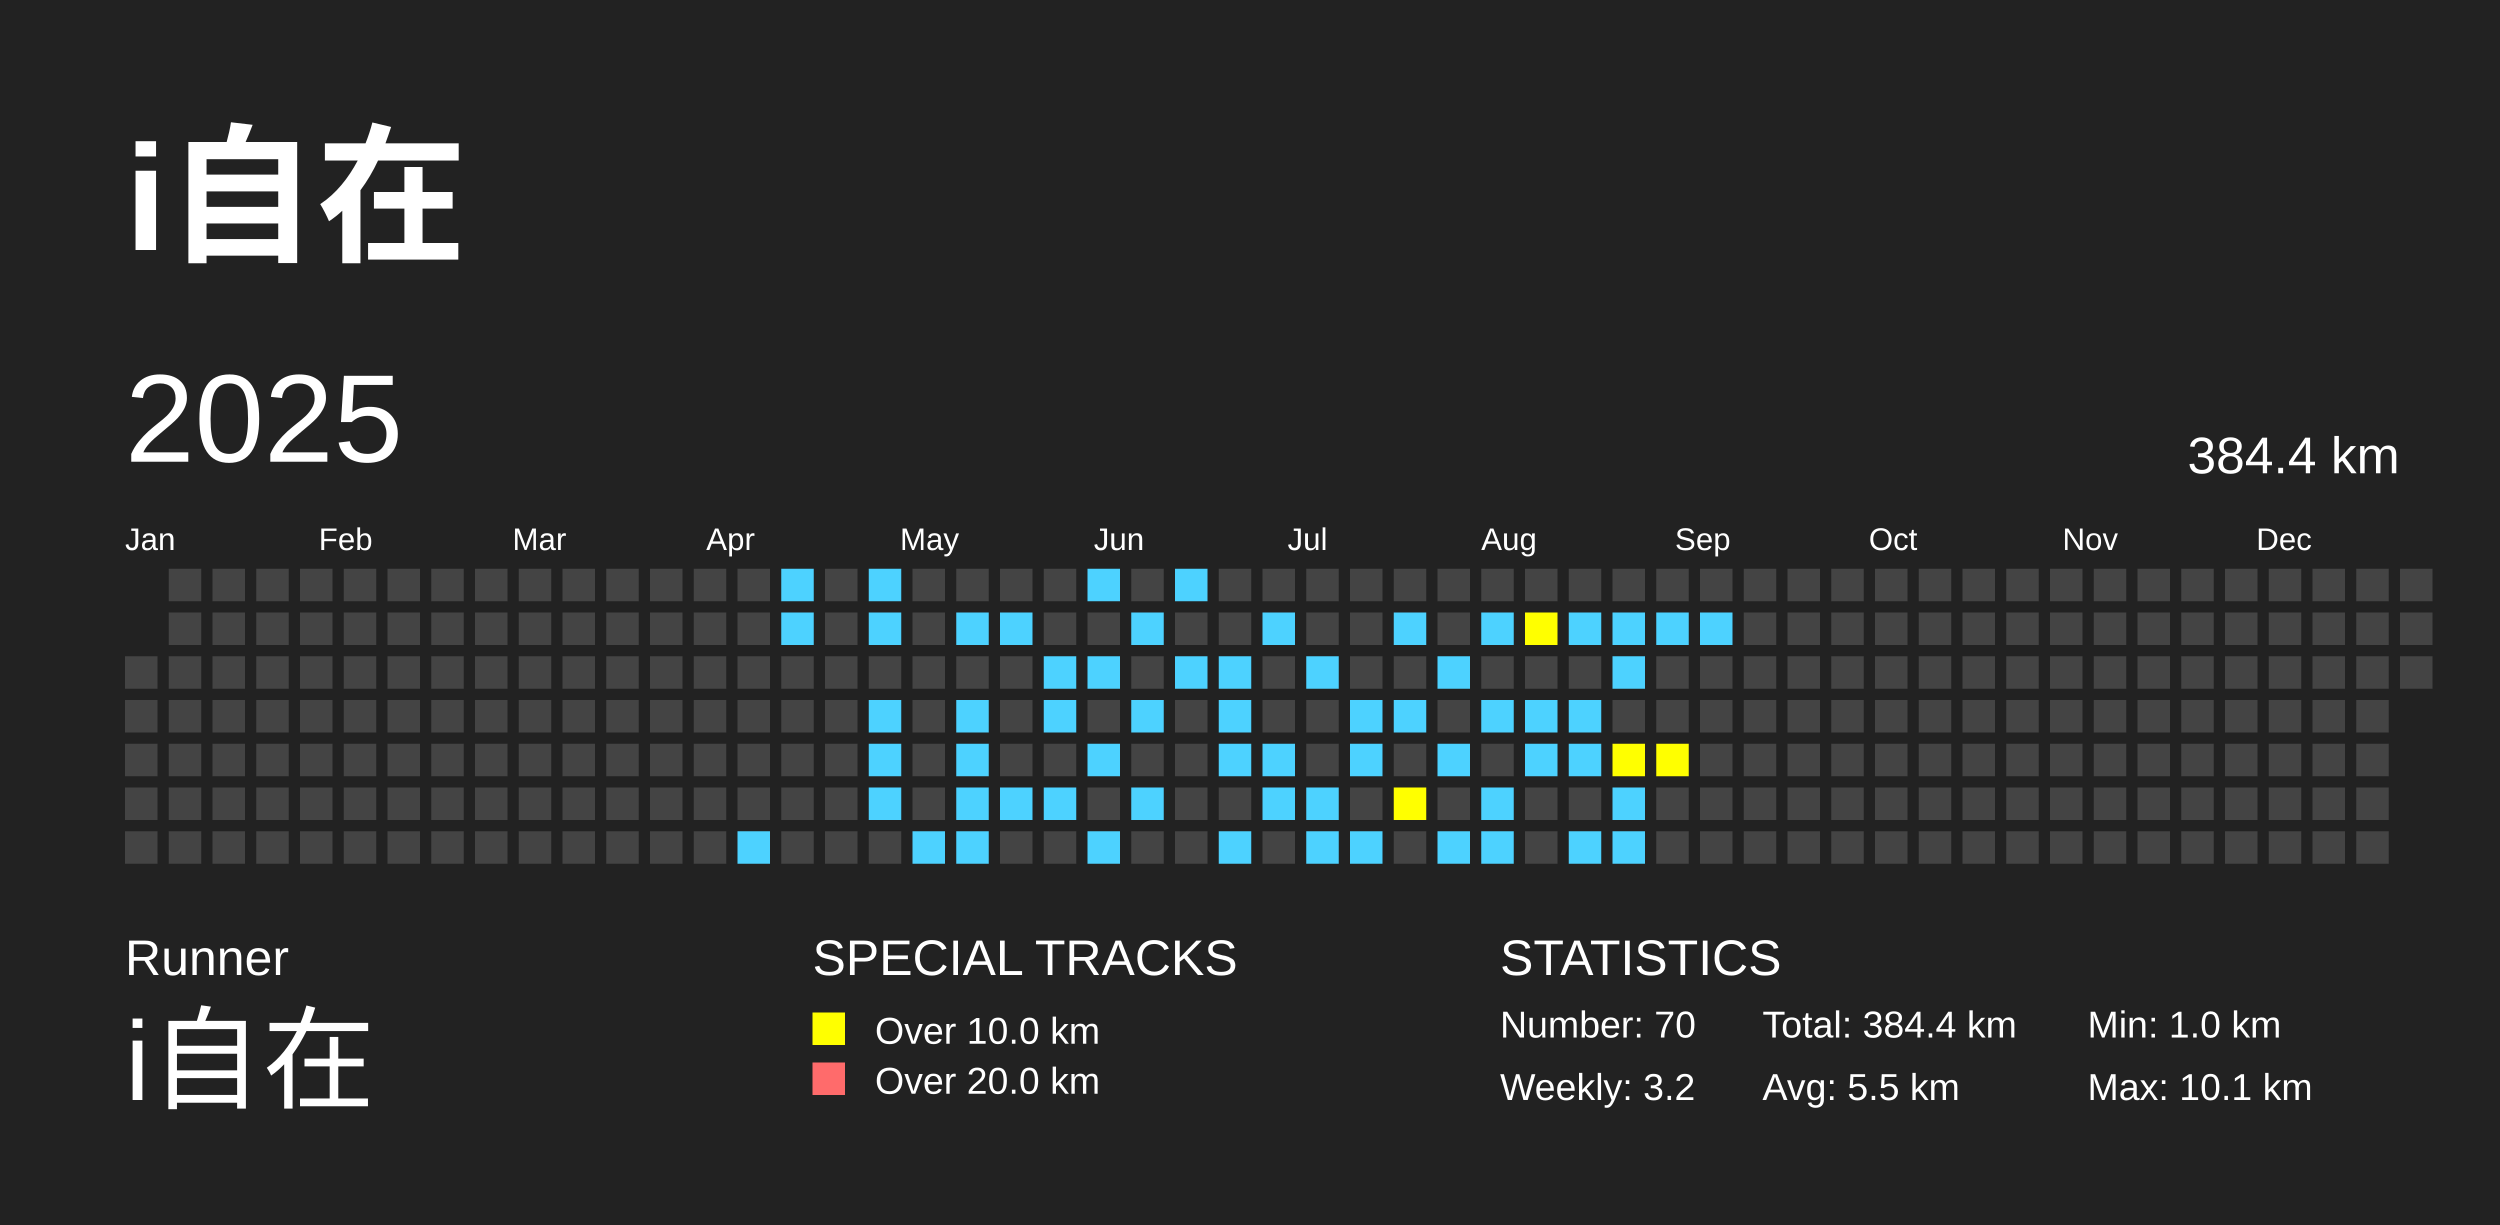
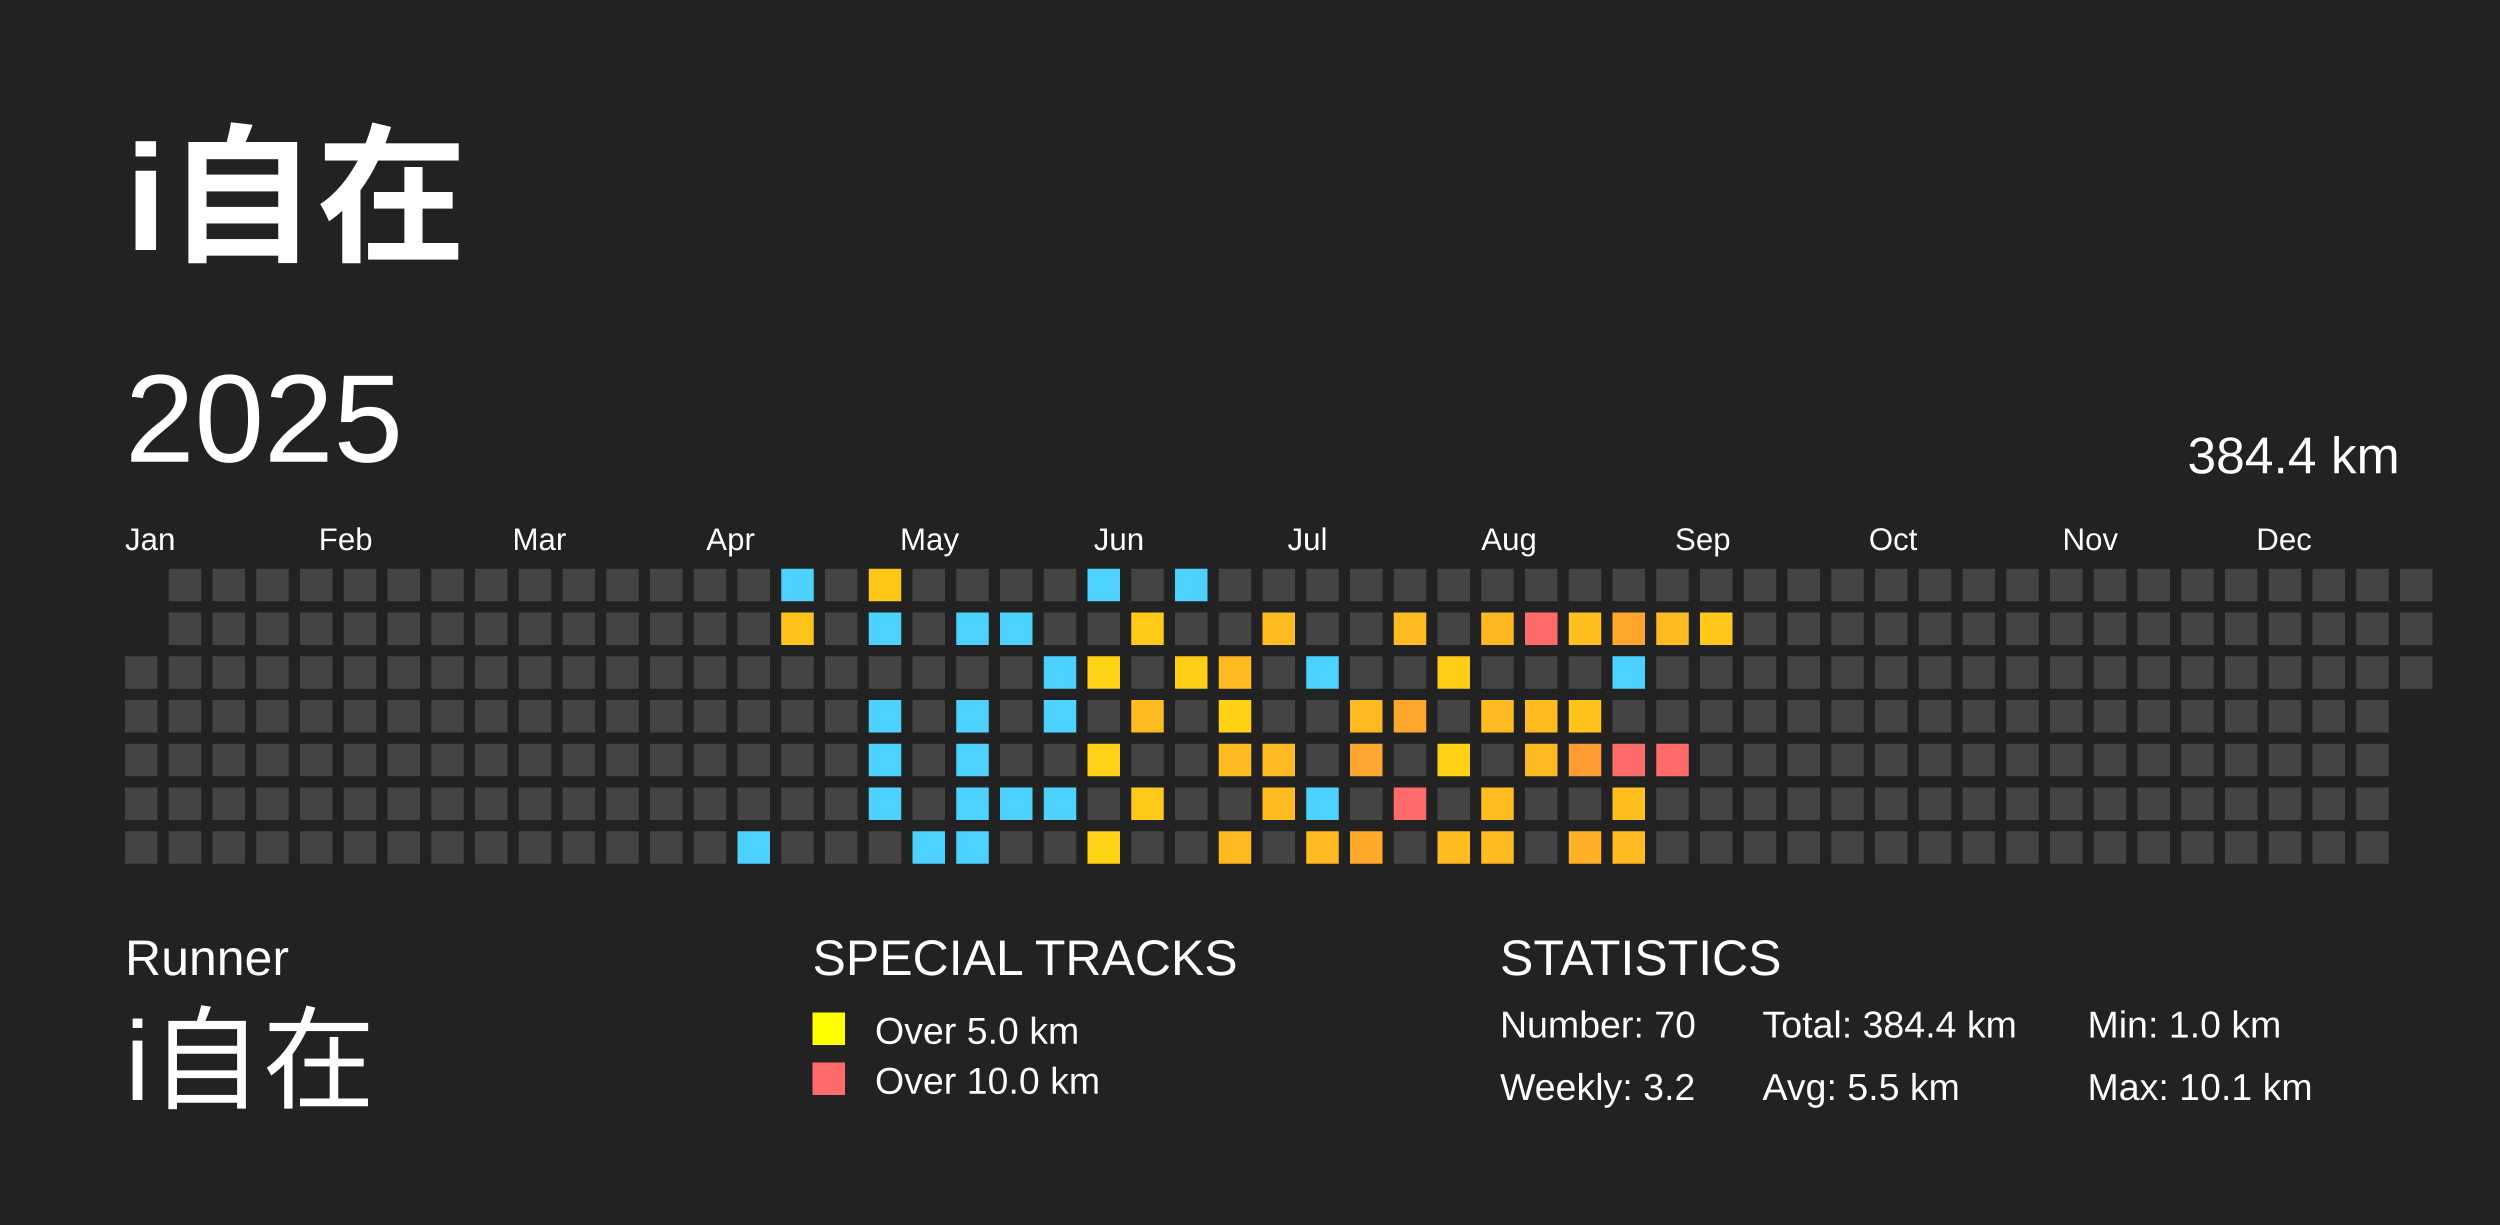
<svg xmlns="http://www.w3.org/2000/svg" baseProfile="full" height="98mm" version="1.1" viewBox="0,0,200,98" width="200mm">
  <defs />
  <rect fill="#222222" height="98" width="200" x="0" y="0" />
  <text fill="#FFFFFF" style="font-size:12px; font-family:Arial; font-weight:bold;" x="10" y="20">i自在</text>
  <text fill="#FFFFFF" style="font-size:4px; font-family:Arial" x="10" y="78">Runner</text>
  <text fill="#FFFFFF" style="font-size:9px; font-family:Arial" x="10" y="88">i自在</text>
  <text fill="#FFFFFF" style="font-size:4px; font-family:Arial" x="65" y="78">SPECIAL TRACKS</text>
  <rect fill="#FFFF00" height="2.6" width="2.6" x="65" y="81" />
-   <text fill="#FFFFFF" style="font-size:3px; font-family:Arial" x="70" y="83.5">Over 10.0 km</text>
+   <text fill="#FFFFFF" style="font-size:3px; font-family:Arial" x="70" y="83.5">Over 5.0 km</text>
  <rect fill="#FF6B6B" height="2.6" width="2.6" x="65" y="85" />
-   <text fill="#FFFFFF" style="font-size:3px; font-family:Arial" x="70" y="87.5">Over 20.0 km</text>
+   <text fill="#FFFFFF" style="font-size:3px; font-family:Arial" x="70" y="87.5">Over 10.0 km</text>
  <text fill="#FFFFFF" style="font-size:4px; font-family:Arial" x="120" y="78">STATISTICS</text>
  <text fill="#FFFFFF" style="font-size:3px; font-family:Arial" x="120" y="83">Number: 70</text>
  <text fill="#FFFFFF" style="font-size:3px; font-family:Arial" x="120" y="88">Weekly: 3.2</text>
  <text fill="#FFFFFF" style="font-size:3px; font-family:Arial" x="141" y="83">Total: 384.4 km</text>
  <text fill="#FFFFFF" style="font-size:3px; font-family:Arial" x="141" y="88">Avg: 5.5 km</text>
  <text fill="#FFFFFF" style="font-size:3px; font-family:Arial" x="167" y="83">Min: 1.0 km</text>
  <text fill="#FFFFFF" style="font-size:3px; font-family:Arial" x="167" y="88">Max: 10.1 km</text>
  <text dominant-baseline="hanging" fill="#FFFFFF" style="font-size:10.0px; font-family:Arial;" x="10" y="30">2025</text>
  <text dominant-baseline="hanging" fill="#FFFFFF" style="font-size:4.125px; font-family:Arial;" x="175" y="35">384.4 km</text>
  <text fill="#FFFFFF" style="font-size:2.5px; font-family:Arial" x="10.0" y="44">Jan</text>
  <text fill="#FFFFFF" style="font-size:2.5px; font-family:Arial" x="25.5" y="44">Feb</text>
  <text fill="#FFFFFF" style="font-size:2.5px; font-family:Arial" x="41.0" y="44">Mar</text>
  <text fill="#FFFFFF" style="font-size:2.5px; font-family:Arial" x="56.5" y="44">Apr</text>
  <text fill="#FFFFFF" style="font-size:2.5px; font-family:Arial" x="72.0" y="44">May</text>
  <text fill="#FFFFFF" style="font-size:2.5px; font-family:Arial" x="87.5" y="44">Jun</text>
  <text fill="#FFFFFF" style="font-size:2.5px; font-family:Arial" x="103.0" y="44">Jul</text>
  <text fill="#FFFFFF" style="font-size:2.5px; font-family:Arial" x="118.5" y="44">Aug</text>
  <text fill="#FFFFFF" style="font-size:2.5px; font-family:Arial" x="134.0" y="44">Sep</text>
  <text fill="#FFFFFF" style="font-size:2.5px; font-family:Arial" x="149.5" y="44">Oct</text>
  <text fill="#FFFFFF" style="font-size:2.5px; font-family:Arial" x="165.0" y="44">Nov</text>
  <text fill="#FFFFFF" style="font-size:2.5px; font-family:Arial" x="180.5" y="44">Dec</text>
  <rect fill="#444444" height="2.6" width="2.6" x="10.0" y="52.5" />
  <rect fill="#444444" height="2.6" width="2.6" x="10.0" y="56.0" />
  <rect fill="#444444" height="2.6" width="2.6" x="10.0" y="59.5" />
  <rect fill="#444444" height="2.6" width="2.6" x="10.0" y="63.0" />
  <rect fill="#444444" height="2.6" width="2.6" x="10.0" y="66.5" />
  <rect fill="#444444" height="2.6" width="2.6" x="13.5" y="45.5" />
  <rect fill="#444444" height="2.6" width="2.6" x="13.5" y="49.0" />
  <rect fill="#444444" height="2.6" width="2.6" x="13.5" y="52.5" />
  <rect fill="#444444" height="2.6" width="2.6" x="13.5" y="56.0" />
  <rect fill="#444444" height="2.6" width="2.6" x="13.5" y="59.5" />
  <rect fill="#444444" height="2.6" width="2.6" x="13.5" y="63.0" />
  <rect fill="#444444" height="2.6" width="2.6" x="13.5" y="66.5" />
  <rect fill="#444444" height="2.6" width="2.6" x="17.0" y="45.5" />
  <rect fill="#444444" height="2.6" width="2.6" x="17.0" y="49.0" />
  <rect fill="#444444" height="2.6" width="2.6" x="17.0" y="52.5" />
  <rect fill="#444444" height="2.6" width="2.6" x="17.0" y="56.0" />
  <rect fill="#444444" height="2.6" width="2.6" x="17.0" y="59.5" />
  <rect fill="#444444" height="2.6" width="2.6" x="17.0" y="63.0" />
  <rect fill="#444444" height="2.6" width="2.6" x="17.0" y="66.5" />
  <rect fill="#444444" height="2.6" width="2.6" x="20.5" y="45.5" />
  <rect fill="#444444" height="2.6" width="2.6" x="20.5" y="49.0" />
  <rect fill="#444444" height="2.6" width="2.6" x="20.5" y="52.5" />
  <rect fill="#444444" height="2.6" width="2.6" x="20.5" y="56.0" />
  <rect fill="#444444" height="2.6" width="2.6" x="20.5" y="59.5" />
  <rect fill="#444444" height="2.6" width="2.6" x="20.5" y="63.0" />
  <rect fill="#444444" height="2.6" width="2.6" x="20.5" y="66.5" />
  <rect fill="#444444" height="2.6" width="2.6" x="24.0" y="45.5" />
  <rect fill="#444444" height="2.6" width="2.6" x="24.0" y="49.0" />
  <rect fill="#444444" height="2.6" width="2.6" x="24.0" y="52.5" />
  <rect fill="#444444" height="2.6" width="2.6" x="24.0" y="56.0" />
  <rect fill="#444444" height="2.6" width="2.6" x="24.0" y="59.5" />
  <rect fill="#444444" height="2.6" width="2.6" x="24.0" y="63.0" />
  <rect fill="#444444" height="2.6" width="2.6" x="24.0" y="66.5" />
  <rect fill="#444444" height="2.6" width="2.6" x="27.5" y="45.5" />
  <rect fill="#444444" height="2.6" width="2.6" x="27.5" y="49.0" />
  <rect fill="#444444" height="2.6" width="2.6" x="27.5" y="52.5" />
  <rect fill="#444444" height="2.6" width="2.6" x="27.5" y="56.0" />
  <rect fill="#444444" height="2.6" width="2.6" x="27.5" y="59.5" />
  <rect fill="#444444" height="2.6" width="2.6" x="27.5" y="63.0" />
  <rect fill="#444444" height="2.6" width="2.6" x="27.5" y="66.5" />
  <rect fill="#444444" height="2.6" width="2.6" x="31.0" y="45.5" />
  <rect fill="#444444" height="2.6" width="2.6" x="31.0" y="49.0" />
  <rect fill="#444444" height="2.6" width="2.6" x="31.0" y="52.5" />
  <rect fill="#444444" height="2.6" width="2.6" x="31.0" y="56.0" />
  <rect fill="#444444" height="2.6" width="2.6" x="31.0" y="59.5" />
  <rect fill="#444444" height="2.6" width="2.6" x="31.0" y="63.0" />
  <rect fill="#444444" height="2.6" width="2.6" x="31.0" y="66.5" />
  <rect fill="#444444" height="2.6" width="2.6" x="34.5" y="45.5" />
  <rect fill="#444444" height="2.6" width="2.6" x="34.5" y="49.0" />
  <rect fill="#444444" height="2.6" width="2.6" x="34.5" y="52.5" />
  <rect fill="#444444" height="2.6" width="2.6" x="34.5" y="56.0" />
  <rect fill="#444444" height="2.6" width="2.6" x="34.5" y="59.5" />
  <rect fill="#444444" height="2.6" width="2.6" x="34.5" y="63.0" />
  <rect fill="#444444" height="2.6" width="2.6" x="34.5" y="66.5" />
  <rect fill="#444444" height="2.6" width="2.6" x="38.0" y="45.5" />
  <rect fill="#444444" height="2.6" width="2.6" x="38.0" y="49.0" />
  <rect fill="#444444" height="2.6" width="2.6" x="38.0" y="52.5" />
  <rect fill="#444444" height="2.6" width="2.6" x="38.0" y="56.0" />
  <rect fill="#444444" height="2.6" width="2.6" x="38.0" y="59.5" />
  <rect fill="#444444" height="2.6" width="2.6" x="38.0" y="63.0" />
  <rect fill="#444444" height="2.6" width="2.6" x="38.0" y="66.5" />
  <rect fill="#444444" height="2.6" width="2.6" x="41.5" y="45.5" />
  <rect fill="#444444" height="2.6" width="2.6" x="41.5" y="49.0" />
  <rect fill="#444444" height="2.6" width="2.6" x="41.5" y="52.5" />
  <rect fill="#444444" height="2.6" width="2.6" x="41.5" y="56.0" />
  <rect fill="#444444" height="2.6" width="2.6" x="41.5" y="59.5" />
  <rect fill="#444444" height="2.6" width="2.6" x="41.5" y="63.0" />
  <rect fill="#444444" height="2.6" width="2.6" x="41.5" y="66.5" />
  <rect fill="#444444" height="2.6" width="2.6" x="45.0" y="45.5" />
  <rect fill="#444444" height="2.6" width="2.6" x="45.0" y="49.0" />
  <rect fill="#444444" height="2.6" width="2.6" x="45.0" y="52.5" />
  <rect fill="#444444" height="2.6" width="2.6" x="45.0" y="56.0" />
  <rect fill="#444444" height="2.6" width="2.6" x="45.0" y="59.5" />
  <rect fill="#444444" height="2.6" width="2.6" x="45.0" y="63.0" />
  <rect fill="#444444" height="2.6" width="2.6" x="45.0" y="66.5" />
  <rect fill="#444444" height="2.6" width="2.6" x="48.5" y="45.5" />
  <rect fill="#444444" height="2.6" width="2.6" x="48.5" y="49.0" />
  <rect fill="#444444" height="2.6" width="2.6" x="48.5" y="52.5" />
  <rect fill="#444444" height="2.6" width="2.6" x="48.5" y="56.0" />
  <rect fill="#444444" height="2.6" width="2.6" x="48.5" y="59.5" />
  <rect fill="#444444" height="2.6" width="2.6" x="48.5" y="63.0" />
  <rect fill="#444444" height="2.6" width="2.6" x="48.5" y="66.5" />
  <rect fill="#444444" height="2.6" width="2.6" x="52.0" y="45.5" />
  <rect fill="#444444" height="2.6" width="2.6" x="52.0" y="49.0" />
  <rect fill="#444444" height="2.6" width="2.6" x="52.0" y="52.5" />
  <rect fill="#444444" height="2.6" width="2.6" x="52.0" y="56.0" />
  <rect fill="#444444" height="2.6" width="2.6" x="52.0" y="59.5" />
  <rect fill="#444444" height="2.6" width="2.6" x="52.0" y="63.0" />
  <rect fill="#444444" height="2.6" width="2.6" x="52.0" y="66.5" />
  <rect fill="#444444" height="2.6" width="2.6" x="55.5" y="45.5" />
  <rect fill="#444444" height="2.6" width="2.6" x="55.5" y="49.0" />
  <rect fill="#444444" height="2.6" width="2.6" x="55.5" y="52.5" />
  <rect fill="#444444" height="2.6" width="2.6" x="55.5" y="56.0" />
  <rect fill="#444444" height="2.6" width="2.6" x="55.5" y="59.5" />
  <rect fill="#444444" height="2.6" width="2.6" x="55.5" y="63.0" />
  <rect fill="#444444" height="2.6" width="2.6" x="55.5" y="66.5" />
  <rect fill="#444444" height="2.6" width="2.6" x="59.0" y="45.5" />
  <rect fill="#444444" height="2.6" width="2.6" x="59.0" y="49.0" />
  <rect fill="#444444" height="2.6" width="2.6" x="59.0" y="52.5" />
  <rect fill="#444444" height="2.6" width="2.6" x="59.0" y="56.0" />
  <rect fill="#444444" height="2.6" width="2.6" x="59.0" y="59.5" />
  <rect fill="#444444" height="2.6" width="2.6" x="59.0" y="63.0" />
-   <rect fill="#4DD2FF" height="2.6" width="2.6" x="59.0" y="66.5" />
-   <rect fill="#4DD2FF" height="2.6" width="2.6" x="62.5" y="45.5" />
-   <rect fill="#4DD2FF" height="2.6" width="2.6" x="62.5" y="49.0" />
+   <rect fill="#4dd2ff" height="2.6" width="2.6" x="59.0" y="66.5" />
+   <rect fill="#4dd2ff" height="2.6" width="2.6" x="62.5" y="45.5" />
+   <rect fill="#ffc31c" height="2.6" width="2.6" x="62.5" y="49.0" />
  <rect fill="#444444" height="2.6" width="2.6" x="62.5" y="52.5" />
  <rect fill="#444444" height="2.6" width="2.6" x="62.5" y="56.0" />
  <rect fill="#444444" height="2.6" width="2.6" x="62.5" y="59.5" />
  <rect fill="#444444" height="2.6" width="2.6" x="62.5" y="63.0" />
  <rect fill="#444444" height="2.6" width="2.6" x="62.5" y="66.5" />
  <rect fill="#444444" height="2.6" width="2.6" x="66.0" y="45.5" />
  <rect fill="#444444" height="2.6" width="2.6" x="66.0" y="49.0" />
  <rect fill="#444444" height="2.6" width="2.6" x="66.0" y="52.5" />
  <rect fill="#444444" height="2.6" width="2.6" x="66.0" y="56.0" />
  <rect fill="#444444" height="2.6" width="2.6" x="66.0" y="59.5" />
  <rect fill="#444444" height="2.6" width="2.6" x="66.0" y="63.0" />
  <rect fill="#444444" height="2.6" width="2.6" x="66.0" y="66.5" />
-   <rect fill="#4DD2FF" height="2.6" width="2.6" x="69.5" y="45.5" />
-   <rect fill="#4DD2FF" height="2.6" width="2.6" x="69.5" y="49.0" />
+   <rect fill="#ffc819" height="2.6" width="2.6" x="69.5" y="45.5" />
+   <rect fill="#4dd2ff" height="2.6" width="2.6" x="69.5" y="49.0" />
  <rect fill="#444444" height="2.6" width="2.6" x="69.5" y="52.5" />
-   <rect fill="#4DD2FF" height="2.6" width="2.6" x="69.5" y="56.0" />
-   <rect fill="#4DD2FF" height="2.6" width="2.6" x="69.5" y="59.5" />
-   <rect fill="#4DD2FF" height="2.6" width="2.6" x="69.5" y="63.0" />
+   <rect fill="#4dd2ff" height="2.6" width="2.6" x="69.5" y="56.0" />
+   <rect fill="#4dd2ff" height="2.6" width="2.6" x="69.5" y="59.5" />
+   <rect fill="#4dd2ff" height="2.6" width="2.6" x="69.5" y="63.0" />
  <rect fill="#444444" height="2.6" width="2.6" x="69.5" y="66.5" />
  <rect fill="#444444" height="2.6" width="2.6" x="73.0" y="45.5" />
  <rect fill="#444444" height="2.6" width="2.6" x="73.0" y="49.0" />
  <rect fill="#444444" height="2.6" width="2.6" x="73.0" y="52.5" />
  <rect fill="#444444" height="2.6" width="2.6" x="73.0" y="56.0" />
  <rect fill="#444444" height="2.6" width="2.6" x="73.0" y="59.5" />
  <rect fill="#444444" height="2.6" width="2.6" x="73.0" y="63.0" />
-   <rect fill="#4DD2FF" height="2.6" width="2.6" x="73.0" y="66.5" />
+   <rect fill="#4dd2ff" height="2.6" width="2.6" x="73.0" y="66.5" />
  <rect fill="#444444" height="2.6" width="2.6" x="76.5" y="45.5" />
-   <rect fill="#4DD2FF" height="2.6" width="2.6" x="76.5" y="49.0" />
+   <rect fill="#4dd2ff" height="2.6" width="2.6" x="76.5" y="49.0" />
  <rect fill="#444444" height="2.6" width="2.6" x="76.5" y="52.5" />
-   <rect fill="#4DD2FF" height="2.6" width="2.6" x="76.5" y="56.0" />
-   <rect fill="#4DD2FF" height="2.6" width="2.6" x="76.5" y="59.5" />
-   <rect fill="#4DD2FF" height="2.6" width="2.6" x="76.5" y="63.0" />
-   <rect fill="#4DD2FF" height="2.6" width="2.6" x="76.5" y="66.5" />
+   <rect fill="#4dd2ff" height="2.6" width="2.6" x="76.5" y="56.0" />
+   <rect fill="#4dd2ff" height="2.6" width="2.6" x="76.5" y="59.5" />
+   <rect fill="#4dd2ff" height="2.6" width="2.6" x="76.5" y="63.0" />
+   <rect fill="#4dd2ff" height="2.6" width="2.6" x="76.5" y="66.5" />
  <rect fill="#444444" height="2.6" width="2.6" x="80.0" y="45.5" />
-   <rect fill="#4DD2FF" height="2.6" width="2.6" x="80.0" y="49.0" />
+   <rect fill="#4dd2ff" height="2.6" width="2.6" x="80.0" y="49.0" />
  <rect fill="#444444" height="2.6" width="2.6" x="80.0" y="52.5" />
  <rect fill="#444444" height="2.6" width="2.6" x="80.0" y="56.0" />
  <rect fill="#444444" height="2.6" width="2.6" x="80.0" y="59.5" />
-   <rect fill="#4DD2FF" height="2.6" width="2.6" x="80.0" y="63.0" />
+   <rect fill="#4dd2ff" height="2.6" width="2.6" x="80.0" y="63.0" />
  <rect fill="#444444" height="2.6" width="2.6" x="80.0" y="66.5" />
  <rect fill="#444444" height="2.6" width="2.6" x="83.5" y="45.5" />
  <rect fill="#444444" height="2.6" width="2.6" x="83.5" y="49.0" />
-   <rect fill="#4DD2FF" height="2.6" width="2.6" x="83.5" y="52.5" />
-   <rect fill="#4DD2FF" height="2.6" width="2.6" x="83.5" y="56.0" />
+   <rect fill="#4dd2ff" height="2.6" width="2.6" x="83.5" y="52.5" />
+   <rect fill="#4dd2ff" height="2.6" width="2.6" x="83.5" y="56.0" />
  <rect fill="#444444" height="2.6" width="2.6" x="83.5" y="59.5" />
-   <rect fill="#4DD2FF" height="2.6" width="2.6" x="83.5" y="63.0" />
+   <rect fill="#4dd2ff" height="2.6" width="2.6" x="83.5" y="63.0" />
  <rect fill="#444444" height="2.6" width="2.6" x="83.5" y="66.5" />
-   <rect fill="#4DD2FF" height="2.6" width="2.6" x="87.0" y="45.5" />
+   <rect fill="#4dd2ff" height="2.6" width="2.6" x="87.0" y="45.5" />
  <rect fill="#444444" height="2.6" width="2.6" x="87.0" y="49.0" />
-   <rect fill="#4DD2FF" height="2.6" width="2.6" x="87.0" y="52.5" />
+   <rect fill="#ffd115" height="2.6" width="2.6" x="87.0" y="52.5" />
  <rect fill="#444444" height="2.6" width="2.6" x="87.0" y="56.0" />
-   <rect fill="#4DD2FF" height="2.6" width="2.6" x="87.0" y="59.5" />
+   <rect fill="#ffd015" height="2.6" width="2.6" x="87.0" y="59.5" />
  <rect fill="#444444" height="2.6" width="2.6" x="87.0" y="63.0" />
-   <rect fill="#4DD2FF" height="2.6" width="2.6" x="87.0" y="66.5" />
+   <rect fill="#ffd115" height="2.6" width="2.6" x="87.0" y="66.5" />
  <rect fill="#444444" height="2.6" width="2.6" x="90.5" y="45.5" />
-   <rect fill="#4DD2FF" height="2.6" width="2.6" x="90.5" y="49.0" />
+   <rect fill="#ffcb18" height="2.6" width="2.6" x="90.5" y="49.0" />
  <rect fill="#444444" height="2.6" width="2.6" x="90.5" y="52.5" />
-   <rect fill="#4DD2FF" height="2.6" width="2.6" x="90.5" y="56.0" />
+   <rect fill="#ffbb20" height="2.6" width="2.6" x="90.5" y="56.0" />
  <rect fill="#444444" height="2.6" width="2.6" x="90.5" y="59.5" />
-   <rect fill="#4DD2FF" height="2.6" width="2.6" x="90.5" y="63.0" />
+   <rect fill="#ffc919" height="2.6" width="2.6" x="90.5" y="63.0" />
  <rect fill="#444444" height="2.6" width="2.6" x="90.5" y="66.5" />
-   <rect fill="#4DD2FF" height="2.6" width="2.6" x="94.0" y="45.5" />
+   <rect fill="#4dd2ff" height="2.6" width="2.6" x="94.0" y="45.5" />
  <rect fill="#444444" height="2.6" width="2.6" x="94.0" y="49.0" />
-   <rect fill="#4DD2FF" height="2.6" width="2.6" x="94.0" y="52.5" />
+   <rect fill="#ffce17" height="2.6" width="2.6" x="94.0" y="52.5" />
  <rect fill="#444444" height="2.6" width="2.6" x="94.0" y="56.0" />
  <rect fill="#444444" height="2.6" width="2.6" x="94.0" y="59.5" />
  <rect fill="#444444" height="2.6" width="2.6" x="94.0" y="63.0" />
  <rect fill="#444444" height="2.6" width="2.6" x="94.0" y="66.5" />
  <rect fill="#444444" height="2.6" width="2.6" x="97.5" y="45.5" />
  <rect fill="#444444" height="2.6" width="2.6" x="97.5" y="49.0" />
-   <rect fill="#4DD2FF" height="2.6" width="2.6" x="97.5" y="52.5" />
-   <rect fill="#4DD2FF" height="2.6" width="2.6" x="97.5" y="56.0" />
-   <rect fill="#4DD2FF" height="2.6" width="2.6" x="97.5" y="59.5" />
+   <rect fill="#ffbb21" height="2.6" width="2.6" x="97.5" y="52.5" />
+   <rect fill="#ffd215" height="2.6" width="2.6" x="97.5" y="56.0" />
+   <rect fill="#ffbb21" height="2.6" width="2.6" x="97.5" y="59.5" />
  <rect fill="#444444" height="2.6" width="2.6" x="97.5" y="63.0" />
-   <rect fill="#4DD2FF" height="2.6" width="2.6" x="97.5" y="66.5" />
+   <rect fill="#ffba21" height="2.6" width="2.6" x="97.5" y="66.5" />
  <rect fill="#444444" height="2.6" width="2.6" x="101.0" y="45.5" />
-   <rect fill="#4DD2FF" height="2.6" width="2.6" x="101.0" y="49.0" />
+   <rect fill="#ffbc20" height="2.6" width="2.6" x="101.0" y="49.0" />
  <rect fill="#444444" height="2.6" width="2.6" x="101.0" y="52.5" />
  <rect fill="#444444" height="2.6" width="2.6" x="101.0" y="56.0" />
-   <rect fill="#4DD2FF" height="2.6" width="2.6" x="101.0" y="59.5" />
-   <rect fill="#4DD2FF" height="2.6" width="2.6" x="101.0" y="63.0" />
+   <rect fill="#ffbb21" height="2.6" width="2.6" x="101.0" y="59.5" />
+   <rect fill="#ffbc20" height="2.6" width="2.6" x="101.0" y="63.0" />
  <rect fill="#444444" height="2.6" width="2.6" x="101.0" y="66.5" />
  <rect fill="#444444" height="2.6" width="2.6" x="104.5" y="45.5" />
  <rect fill="#444444" height="2.6" width="2.6" x="104.5" y="49.0" />
-   <rect fill="#4DD2FF" height="2.6" width="2.6" x="104.5" y="52.5" />
+   <rect fill="#4dd2ff" height="2.6" width="2.6" x="104.5" y="52.5" />
  <rect fill="#444444" height="2.6" width="2.6" x="104.5" y="56.0" />
  <rect fill="#444444" height="2.6" width="2.6" x="104.5" y="59.5" />
-   <rect fill="#4DD2FF" height="2.6" width="2.6" x="104.5" y="63.0" />
-   <rect fill="#4DD2FF" height="2.6" width="2.6" x="104.5" y="66.5" />
+   <rect fill="#4dd2ff" height="2.6" width="2.6" x="104.5" y="63.0" />
+   <rect fill="#ffba21" height="2.6" width="2.6" x="104.5" y="66.5" />
  <rect fill="#444444" height="2.6" width="2.6" x="108.0" y="45.5" />
  <rect fill="#444444" height="2.6" width="2.6" x="108.0" y="49.0" />
  <rect fill="#444444" height="2.6" width="2.6" x="108.0" y="52.5" />
-   <rect fill="#4DD2FF" height="2.6" width="2.6" x="108.0" y="56.0" />
-   <rect fill="#4DD2FF" height="2.6" width="2.6" x="108.0" y="59.5" />
+   <rect fill="#ffba21" height="2.6" width="2.6" x="108.0" y="56.0" />
+   <rect fill="#ffa62e" height="2.6" width="2.6" x="108.0" y="59.5" />
  <rect fill="#444444" height="2.6" width="2.6" x="108.0" y="63.0" />
-   <rect fill="#4DD2FF" height="2.6" width="2.6" x="108.0" y="66.5" />
+   <rect fill="#ffa92b" height="2.6" width="2.6" x="108.0" y="66.5" />
  <rect fill="#444444" height="2.6" width="2.6" x="111.5" y="45.5" />
-   <rect fill="#4DD2FF" height="2.6" width="2.6" x="111.5" y="49.0" />
+   <rect fill="#ffbb21" height="2.6" width="2.6" x="111.5" y="49.0" />
  <rect fill="#444444" height="2.6" width="2.6" x="111.5" y="52.5" />
-   <rect fill="#4DD2FF" height="2.6" width="2.6" x="111.5" y="56.0" />
+   <rect fill="#ffa72d" height="2.6" width="2.6" x="111.5" y="56.0" />
  <rect fill="#444444" height="2.6" width="2.6" x="111.5" y="59.5" />
-   <rect fill="#FFFF00" height="2.6" width="2.6" x="111.5" y="63.0" />
+   <rect fill="#FF6B6B" height="2.6" width="2.6" x="111.5" y="63.0" />
  <rect fill="#444444" height="2.6" width="2.6" x="111.5" y="66.5" />
  <rect fill="#444444" height="2.6" width="2.6" x="115.0" y="45.5" />
  <rect fill="#444444" height="2.6" width="2.6" x="115.0" y="49.0" />
-   <rect fill="#4DD2FF" height="2.6" width="2.6" x="115.0" y="52.5" />
+   <rect fill="#ffcc17" height="2.6" width="2.6" x="115.0" y="52.5" />
  <rect fill="#444444" height="2.6" width="2.6" x="115.0" y="56.0" />
-   <rect fill="#4DD2FF" height="2.6" width="2.6" x="115.0" y="59.5" />
+   <rect fill="#ffd115" height="2.6" width="2.6" x="115.0" y="59.5" />
  <rect fill="#444444" height="2.6" width="2.6" x="115.0" y="63.0" />
-   <rect fill="#4DD2FF" height="2.6" width="2.6" x="115.0" y="66.5" />
+   <rect fill="#ffbc20" height="2.6" width="2.6" x="115.0" y="66.5" />
  <rect fill="#444444" height="2.6" width="2.6" x="118.5" y="45.5" />
-   <rect fill="#4DD2FF" height="2.6" width="2.6" x="118.5" y="49.0" />
+   <rect fill="#ffb822" height="2.6" width="2.6" x="118.5" y="49.0" />
  <rect fill="#444444" height="2.6" width="2.6" x="118.5" y="52.5" />
-   <rect fill="#4DD2FF" height="2.6" width="2.6" x="118.5" y="56.0" />
+   <rect fill="#ffbb21" height="2.6" width="2.6" x="118.5" y="56.0" />
  <rect fill="#444444" height="2.6" width="2.6" x="118.5" y="59.5" />
-   <rect fill="#4DD2FF" height="2.6" width="2.6" x="118.5" y="63.0" />
-   <rect fill="#4DD2FF" height="2.6" width="2.6" x="118.5" y="66.5" />
+   <rect fill="#ffbd20" height="2.6" width="2.6" x="118.5" y="63.0" />
+   <rect fill="#ffbb20" height="2.6" width="2.6" x="118.5" y="66.5" />
  <rect fill="#444444" height="2.6" width="2.6" x="122.0" y="45.5" />
-   <rect fill="#FFFF00" height="2.6" width="2.6" x="122.0" y="49.0" />
+   <rect fill="#FF6B6B" height="2.6" width="2.6" x="122.0" y="49.0" />
  <rect fill="#444444" height="2.6" width="2.6" x="122.0" y="52.5" />
-   <rect fill="#4DD2FF" height="2.6" width="2.6" x="122.0" y="56.0" />
-   <rect fill="#4DD2FF" height="2.6" width="2.6" x="122.0" y="59.5" />
+   <rect fill="#ffbc20" height="2.6" width="2.6" x="122.0" y="56.0" />
+   <rect fill="#ffba21" height="2.6" width="2.6" x="122.0" y="59.5" />
  <rect fill="#444444" height="2.6" width="2.6" x="122.0" y="63.0" />
  <rect fill="#444444" height="2.6" width="2.6" x="122.0" y="66.5" />
  <rect fill="#444444" height="2.6" width="2.6" x="125.5" y="45.5" />
-   <rect fill="#4DD2FF" height="2.6" width="2.6" x="125.5" y="49.0" />
+   <rect fill="#ffbf1e" height="2.6" width="2.6" x="125.5" y="49.0" />
  <rect fill="#444444" height="2.6" width="2.6" x="125.5" y="52.5" />
-   <rect fill="#4DD2FF" height="2.6" width="2.6" x="125.5" y="56.0" />
-   <rect fill="#4DD2FF" height="2.6" width="2.6" x="125.5" y="59.5" />
+   <rect fill="#ffc31c" height="2.6" width="2.6" x="125.5" y="56.0" />
+   <rect fill="#ff9d34" height="2.6" width="2.6" x="125.5" y="59.5" />
  <rect fill="#444444" height="2.6" width="2.6" x="125.5" y="63.0" />
-   <rect fill="#4DD2FF" height="2.6" width="2.6" x="125.5" y="66.5" />
+   <rect fill="#ffb027" height="2.6" width="2.6" x="125.5" y="66.5" />
  <rect fill="#444444" height="2.6" width="2.6" x="129.0" y="45.5" />
-   <rect fill="#4DD2FF" height="2.6" width="2.6" x="129.0" y="49.0" />
-   <rect fill="#4DD2FF" height="2.6" width="2.6" x="129.0" y="52.5" />
+   <rect fill="#ffa72d" height="2.6" width="2.6" x="129.0" y="49.0" />
+   <rect fill="#4dd2ff" height="2.6" width="2.6" x="129.0" y="52.5" />
  <rect fill="#444444" height="2.6" width="2.6" x="129.0" y="56.0" />
-   <rect fill="#FFFF00" height="2.6" width="2.6" x="129.0" y="59.5" />
-   <rect fill="#4DD2FF" height="2.6" width="2.6" x="129.0" y="63.0" />
-   <rect fill="#4DD2FF" height="2.6" width="2.6" x="129.0" y="66.5" />
+   <rect fill="#FF6B6B" height="2.6" width="2.6" x="129.0" y="59.5" />
+   <rect fill="#ffc01e" height="2.6" width="2.6" x="129.0" y="63.0" />
+   <rect fill="#ffbb21" height="2.6" width="2.6" x="129.0" y="66.5" />
  <rect fill="#444444" height="2.6" width="2.6" x="132.5" y="45.5" />
-   <rect fill="#4DD2FF" height="2.6" width="2.6" x="132.5" y="49.0" />
+   <rect fill="#ffbb20" height="2.6" width="2.6" x="132.5" y="49.0" />
  <rect fill="#444444" height="2.6" width="2.6" x="132.5" y="52.5" />
  <rect fill="#444444" height="2.6" width="2.6" x="132.5" y="56.0" />
-   <rect fill="#FFFF00" height="2.6" width="2.6" x="132.5" y="59.5" />
+   <rect fill="#FF6B6B" height="2.6" width="2.6" x="132.5" y="59.5" />
  <rect fill="#444444" height="2.6" width="2.6" x="132.5" y="63.0" />
  <rect fill="#444444" height="2.6" width="2.6" x="132.5" y="66.5" />
  <rect fill="#444444" height="2.6" width="2.6" x="136.0" y="45.5" />
-   <rect fill="#4DD2FF" height="2.6" width="2.6" x="136.0" y="49.0" />
+   <rect fill="#ffc81a" height="2.6" width="2.6" x="136.0" y="49.0" />
  <rect fill="#444444" height="2.6" width="2.6" x="136.0" y="52.5" />
  <rect fill="#444444" height="2.6" width="2.6" x="136.0" y="56.0" />
  <rect fill="#444444" height="2.6" width="2.6" x="136.0" y="59.5" />
  <rect fill="#444444" height="2.6" width="2.6" x="136.0" y="63.0" />
  <rect fill="#444444" height="2.6" width="2.6" x="136.0" y="66.5" />
  <rect fill="#444444" height="2.6" width="2.6" x="139.5" y="45.5" />
  <rect fill="#444444" height="2.6" width="2.6" x="139.5" y="49.0" />
  <rect fill="#444444" height="2.6" width="2.6" x="139.5" y="52.5" />
  <rect fill="#444444" height="2.6" width="2.6" x="139.5" y="56.0" />
  <rect fill="#444444" height="2.6" width="2.6" x="139.5" y="59.5" />
  <rect fill="#444444" height="2.6" width="2.6" x="139.5" y="63.0" />
  <rect fill="#444444" height="2.6" width="2.6" x="139.5" y="66.5" />
  <rect fill="#444444" height="2.6" width="2.6" x="143.0" y="45.5" />
  <rect fill="#444444" height="2.6" width="2.6" x="143.0" y="49.0" />
  <rect fill="#444444" height="2.6" width="2.6" x="143.0" y="52.5" />
  <rect fill="#444444" height="2.6" width="2.6" x="143.0" y="56.0" />
  <rect fill="#444444" height="2.6" width="2.6" x="143.0" y="59.5" />
  <rect fill="#444444" height="2.6" width="2.6" x="143.0" y="63.0" />
  <rect fill="#444444" height="2.6" width="2.6" x="143.0" y="66.5" />
  <rect fill="#444444" height="2.6" width="2.6" x="146.5" y="45.5" />
  <rect fill="#444444" height="2.6" width="2.6" x="146.5" y="49.0" />
  <rect fill="#444444" height="2.6" width="2.6" x="146.5" y="52.5" />
  <rect fill="#444444" height="2.6" width="2.6" x="146.5" y="56.0" />
  <rect fill="#444444" height="2.6" width="2.6" x="146.5" y="59.5" />
  <rect fill="#444444" height="2.6" width="2.6" x="146.5" y="63.0" />
  <rect fill="#444444" height="2.6" width="2.6" x="146.5" y="66.5" />
  <rect fill="#444444" height="2.6" width="2.6" x="150.0" y="45.5" />
  <rect fill="#444444" height="2.6" width="2.6" x="150.0" y="49.0" />
  <rect fill="#444444" height="2.6" width="2.6" x="150.0" y="52.5" />
  <rect fill="#444444" height="2.6" width="2.6" x="150.0" y="56.0" />
  <rect fill="#444444" height="2.6" width="2.6" x="150.0" y="59.5" />
  <rect fill="#444444" height="2.6" width="2.6" x="150.0" y="63.0" />
  <rect fill="#444444" height="2.6" width="2.6" x="150.0" y="66.5" />
  <rect fill="#444444" height="2.6" width="2.6" x="153.5" y="45.5" />
  <rect fill="#444444" height="2.6" width="2.6" x="153.5" y="49.0" />
  <rect fill="#444444" height="2.6" width="2.6" x="153.5" y="52.5" />
  <rect fill="#444444" height="2.6" width="2.6" x="153.5" y="56.0" />
  <rect fill="#444444" height="2.6" width="2.6" x="153.5" y="59.5" />
  <rect fill="#444444" height="2.6" width="2.6" x="153.5" y="63.0" />
  <rect fill="#444444" height="2.6" width="2.6" x="153.5" y="66.5" />
  <rect fill="#444444" height="2.6" width="2.6" x="157.0" y="45.5" />
  <rect fill="#444444" height="2.6" width="2.6" x="157.0" y="49.0" />
  <rect fill="#444444" height="2.6" width="2.6" x="157.0" y="52.5" />
  <rect fill="#444444" height="2.6" width="2.6" x="157.0" y="56.0" />
  <rect fill="#444444" height="2.6" width="2.6" x="157.0" y="59.5" />
  <rect fill="#444444" height="2.6" width="2.6" x="157.0" y="63.0" />
  <rect fill="#444444" height="2.6" width="2.6" x="157.0" y="66.5" />
  <rect fill="#444444" height="2.6" width="2.6" x="160.5" y="45.5" />
  <rect fill="#444444" height="2.6" width="2.6" x="160.5" y="49.0" />
  <rect fill="#444444" height="2.6" width="2.6" x="160.5" y="52.5" />
  <rect fill="#444444" height="2.6" width="2.6" x="160.5" y="56.0" />
  <rect fill="#444444" height="2.6" width="2.6" x="160.5" y="59.5" />
  <rect fill="#444444" height="2.6" width="2.6" x="160.5" y="63.0" />
  <rect fill="#444444" height="2.6" width="2.6" x="160.5" y="66.5" />
  <rect fill="#444444" height="2.6" width="2.6" x="164.0" y="45.5" />
  <rect fill="#444444" height="2.6" width="2.6" x="164.0" y="49.0" />
  <rect fill="#444444" height="2.6" width="2.6" x="164.0" y="52.5" />
  <rect fill="#444444" height="2.6" width="2.6" x="164.0" y="56.0" />
  <rect fill="#444444" height="2.6" width="2.6" x="164.0" y="59.5" />
  <rect fill="#444444" height="2.6" width="2.6" x="164.0" y="63.0" />
  <rect fill="#444444" height="2.6" width="2.6" x="164.0" y="66.5" />
  <rect fill="#444444" height="2.6" width="2.6" x="167.5" y="45.5" />
  <rect fill="#444444" height="2.6" width="2.6" x="167.5" y="49.0" />
  <rect fill="#444444" height="2.6" width="2.6" x="167.5" y="52.5" />
  <rect fill="#444444" height="2.6" width="2.6" x="167.5" y="56.0" />
  <rect fill="#444444" height="2.6" width="2.6" x="167.5" y="59.5" />
  <rect fill="#444444" height="2.6" width="2.6" x="167.5" y="63.0" />
  <rect fill="#444444" height="2.6" width="2.6" x="167.5" y="66.5" />
  <rect fill="#444444" height="2.6" width="2.6" x="171.0" y="45.5" />
  <rect fill="#444444" height="2.6" width="2.6" x="171.0" y="49.0" />
  <rect fill="#444444" height="2.6" width="2.6" x="171.0" y="52.5" />
  <rect fill="#444444" height="2.6" width="2.6" x="171.0" y="56.0" />
  <rect fill="#444444" height="2.6" width="2.6" x="171.0" y="59.5" />
  <rect fill="#444444" height="2.6" width="2.6" x="171.0" y="63.0" />
  <rect fill="#444444" height="2.6" width="2.6" x="171.0" y="66.5" />
  <rect fill="#444444" height="2.6" width="2.6" x="174.5" y="45.5" />
  <rect fill="#444444" height="2.6" width="2.6" x="174.5" y="49.0" />
  <rect fill="#444444" height="2.6" width="2.6" x="174.5" y="52.5" />
  <rect fill="#444444" height="2.6" width="2.6" x="174.5" y="56.0" />
  <rect fill="#444444" height="2.6" width="2.6" x="174.5" y="59.5" />
  <rect fill="#444444" height="2.6" width="2.6" x="174.5" y="63.0" />
  <rect fill="#444444" height="2.6" width="2.6" x="174.5" y="66.5" />
  <rect fill="#444444" height="2.6" width="2.6" x="178.0" y="45.5" />
  <rect fill="#444444" height="2.6" width="2.6" x="178.0" y="49.0" />
  <rect fill="#444444" height="2.6" width="2.6" x="178.0" y="52.5" />
  <rect fill="#444444" height="2.6" width="2.6" x="178.0" y="56.0" />
  <rect fill="#444444" height="2.6" width="2.6" x="178.0" y="59.5" />
  <rect fill="#444444" height="2.6" width="2.6" x="178.0" y="63.0" />
  <rect fill="#444444" height="2.6" width="2.6" x="178.0" y="66.5" />
  <rect fill="#444444" height="2.6" width="2.6" x="181.5" y="45.5" />
  <rect fill="#444444" height="2.6" width="2.6" x="181.5" y="49.0" />
  <rect fill="#444444" height="2.6" width="2.6" x="181.5" y="52.5" />
  <rect fill="#444444" height="2.6" width="2.6" x="181.5" y="56.0" />
  <rect fill="#444444" height="2.6" width="2.6" x="181.5" y="59.5" />
  <rect fill="#444444" height="2.6" width="2.6" x="181.5" y="63.0" />
  <rect fill="#444444" height="2.6" width="2.6" x="181.5" y="66.5" />
  <rect fill="#444444" height="2.6" width="2.6" x="185.0" y="45.5" />
  <rect fill="#444444" height="2.6" width="2.6" x="185.0" y="49.0" />
  <rect fill="#444444" height="2.6" width="2.6" x="185.0" y="52.5" />
  <rect fill="#444444" height="2.6" width="2.6" x="185.0" y="56.0" />
  <rect fill="#444444" height="2.6" width="2.6" x="185.0" y="59.5" />
  <rect fill="#444444" height="2.6" width="2.6" x="185.0" y="63.0" />
  <rect fill="#444444" height="2.6" width="2.6" x="185.0" y="66.5" />
  <rect fill="#444444" height="2.6" width="2.6" x="188.5" y="45.5" />
  <rect fill="#444444" height="2.6" width="2.6" x="188.5" y="49.0" />
  <rect fill="#444444" height="2.6" width="2.6" x="188.5" y="52.5" />
  <rect fill="#444444" height="2.6" width="2.6" x="188.5" y="56.0" />
  <rect fill="#444444" height="2.6" width="2.6" x="188.5" y="59.5" />
  <rect fill="#444444" height="2.6" width="2.6" x="188.5" y="63.0" />
  <rect fill="#444444" height="2.6" width="2.6" x="188.5" y="66.5" />
  <rect fill="#444444" height="2.6" width="2.6" x="192.0" y="45.5" />
  <rect fill="#444444" height="2.6" width="2.6" x="192.0" y="49.0" />
  <rect fill="#444444" height="2.6" width="2.6" x="192.0" y="52.5" />
</svg>
